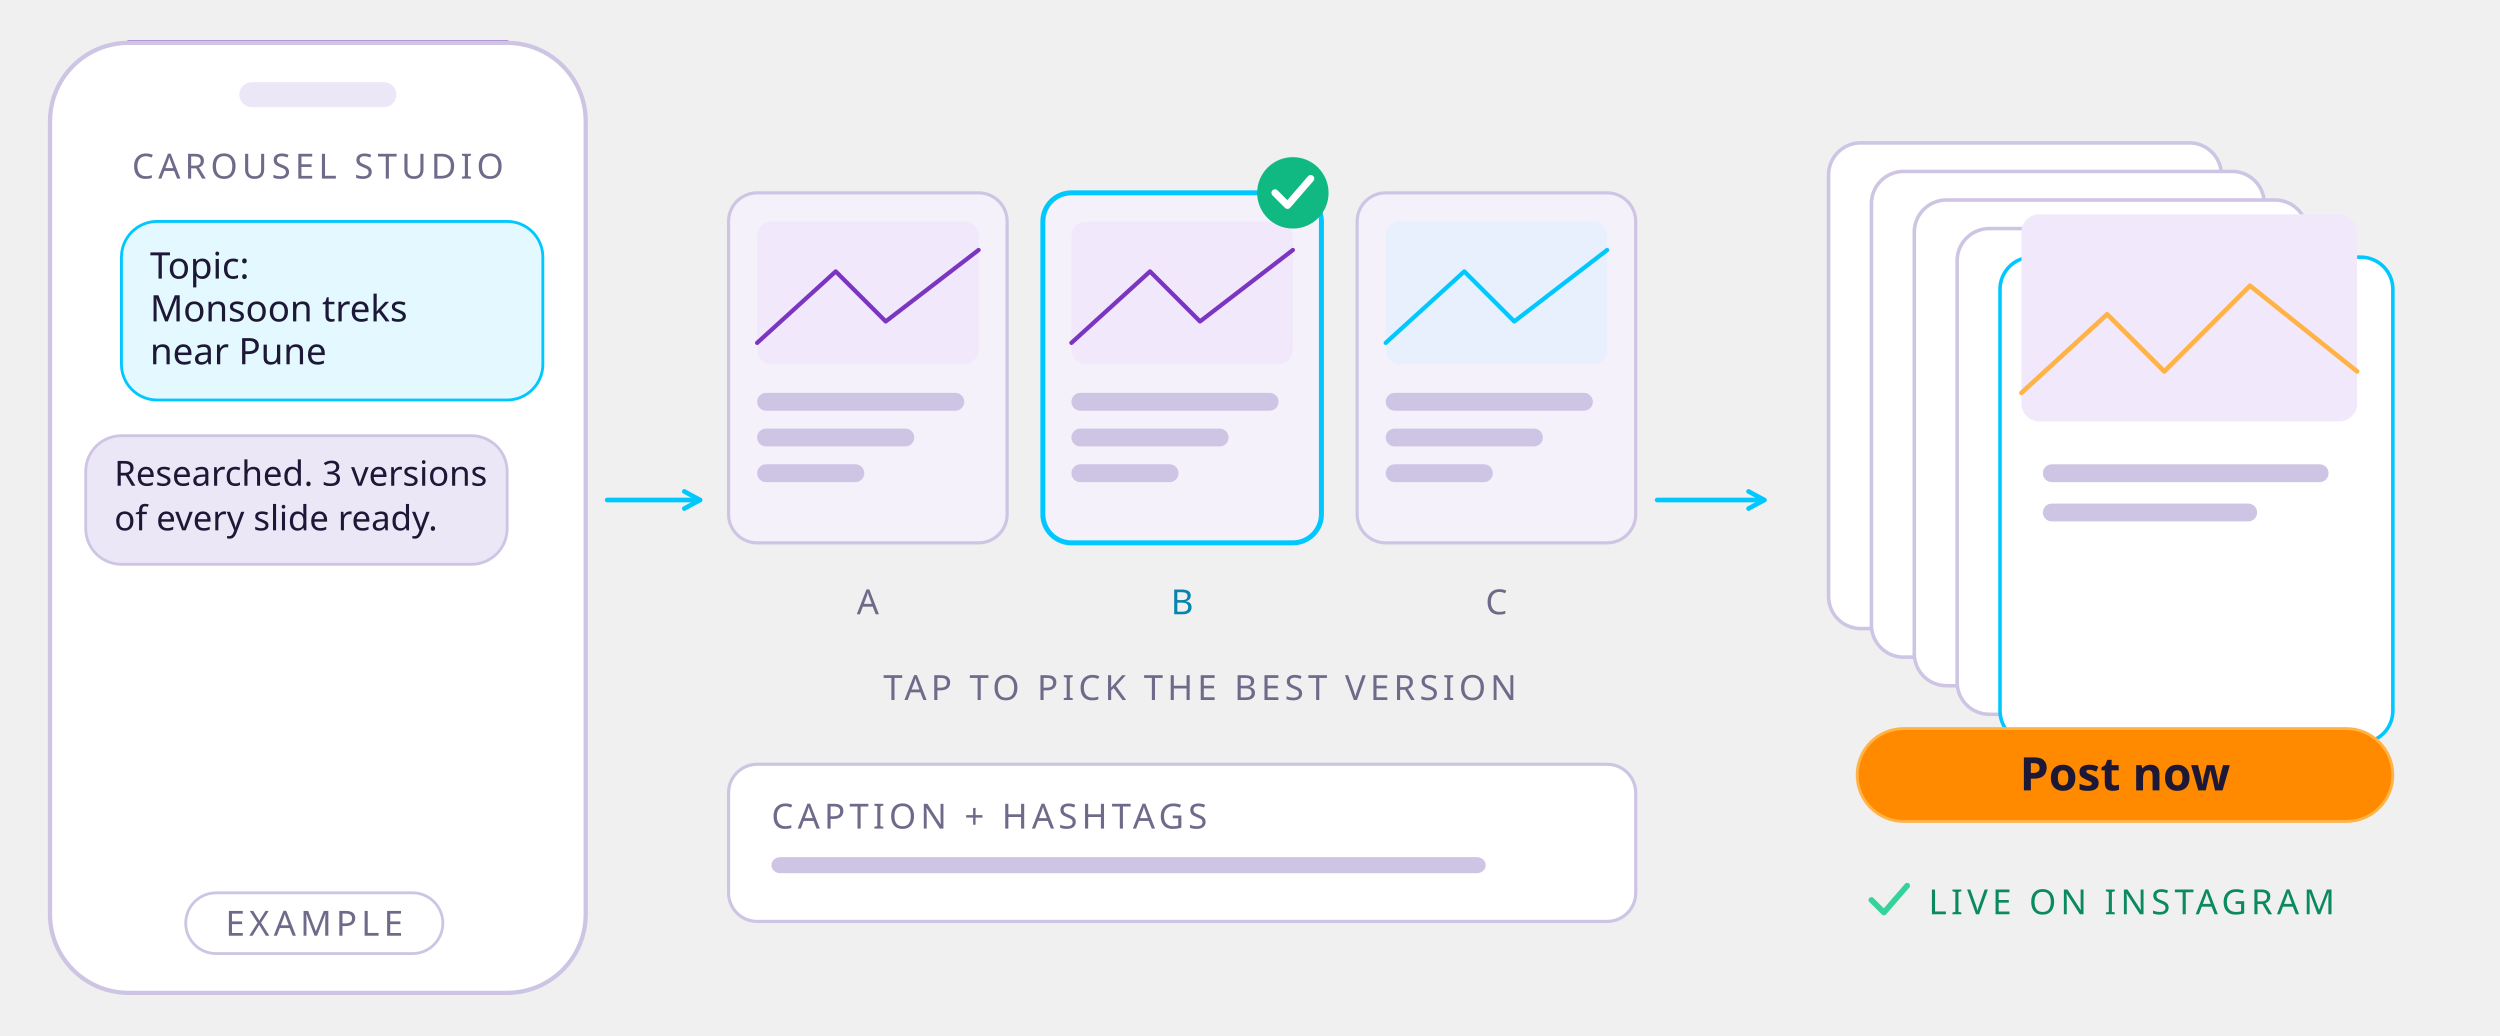
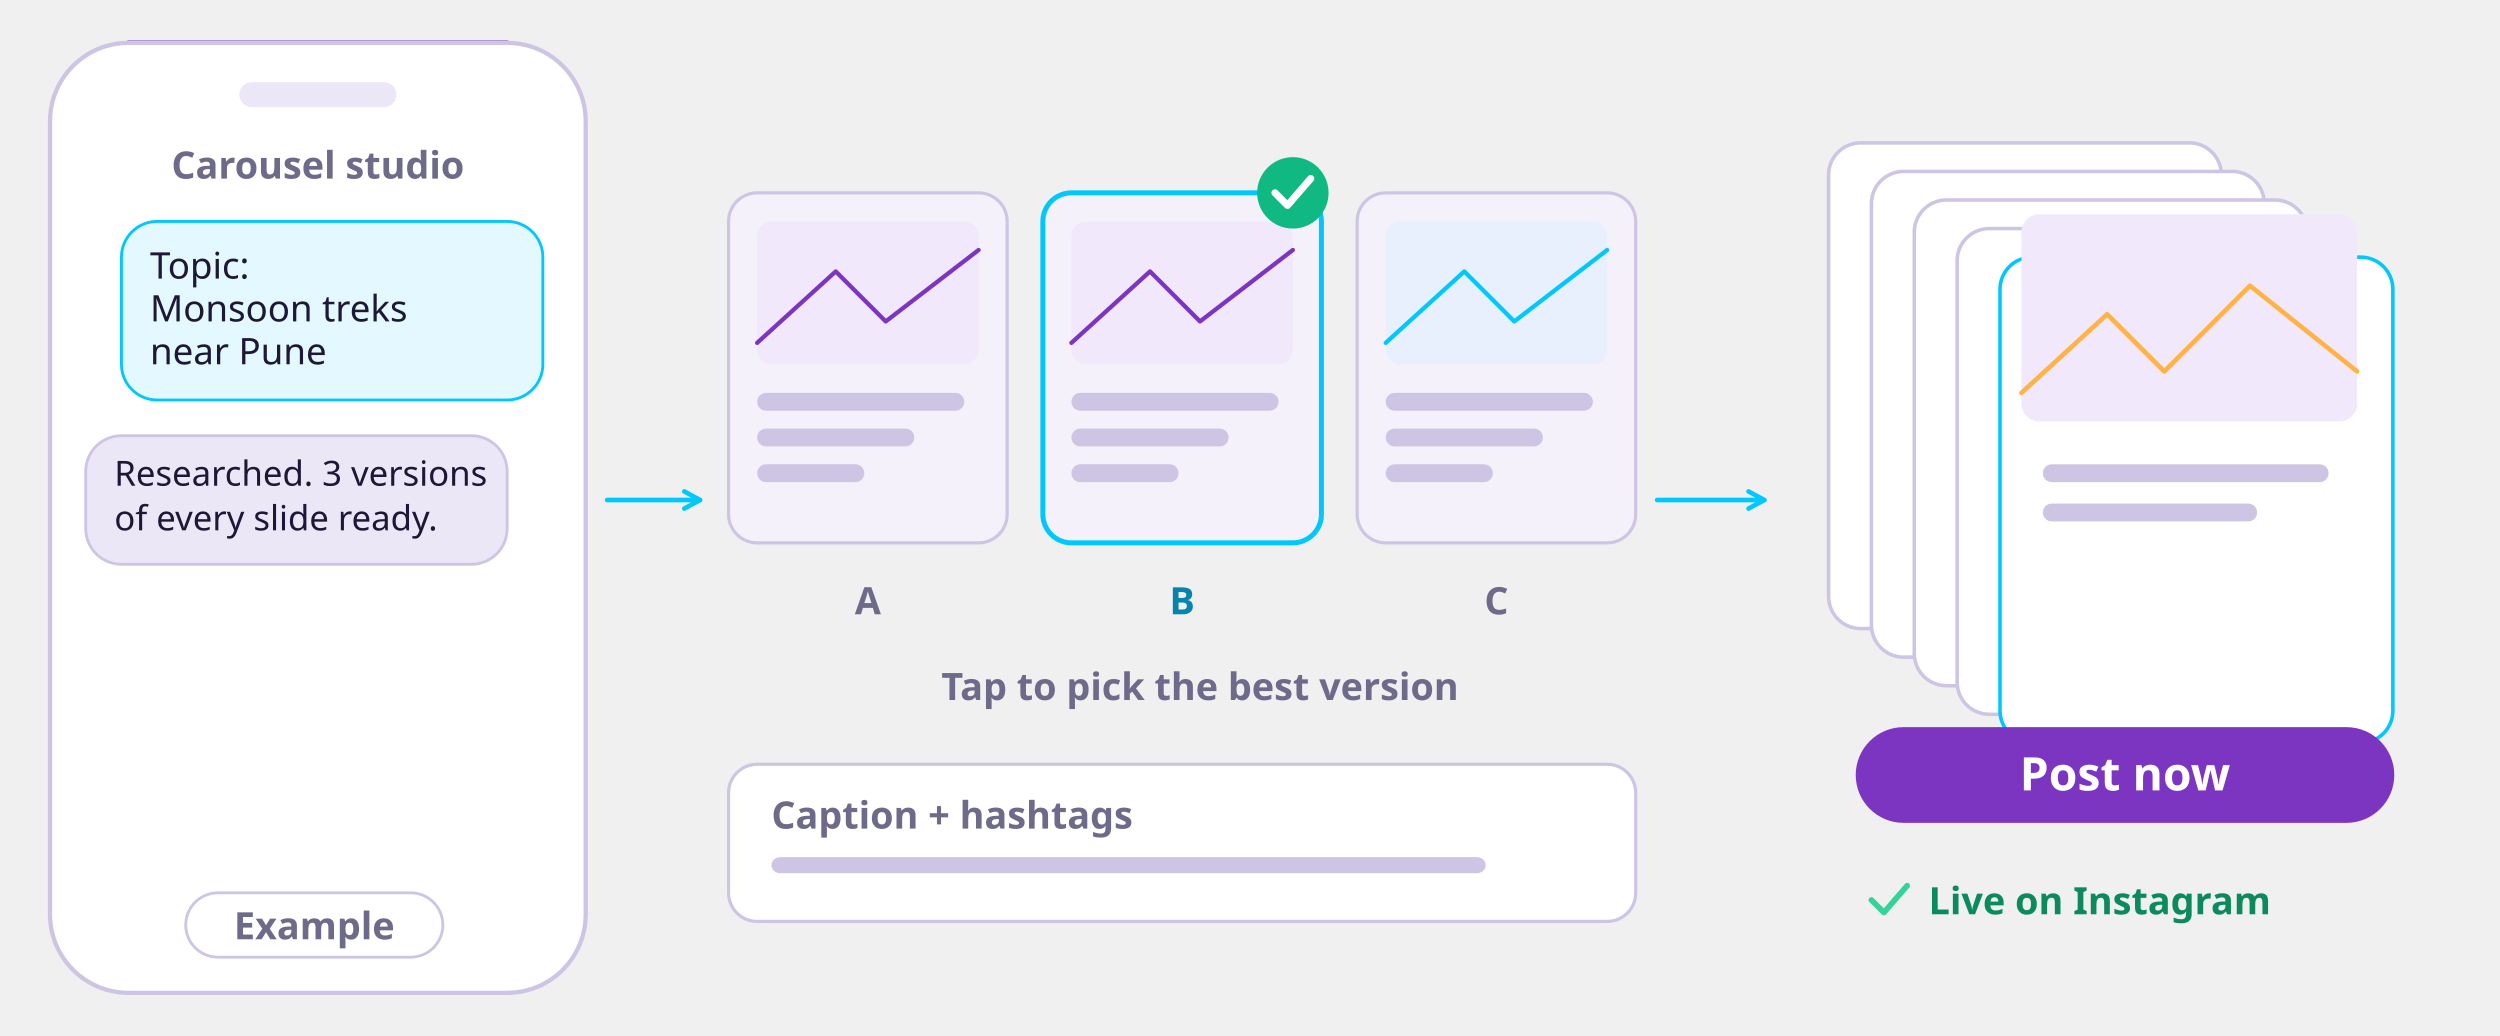
<svg xmlns="http://www.w3.org/2000/svg" viewBox="0 0 700 290" role="img" fill="none">
  <defs />
  <path d="M36 12 H142" stroke="#8849C7" stroke-width="1.4" fill="none" stroke-linecap="round" stroke-linejoin="round" />
  <rect x="14" y="12" width="150" height="266" rx="22" fill="#FFFFFF" stroke="#CEC5E4" stroke-width="1.2" />
  <rect x="19" y="17" width="140" height="256" rx="18" fill="#FFFFFF" />
  <rect x="67.0" y="23" width="44" height="7" rx="3.5" fill="#ECE7F7" />
-   <text x="89" y="50" font-family="JetBrains Mono" font-size="9.72" font-weight="500" fill="#6E6A8A" text-anchor="middle" letter-spacing="1.2">CAROUSEL STUDIO</text>
+   <text x="89" y="50" font-family="DM Sans" font-size="10.58" font-weight="600" fill="#6E6A8A" text-anchor="middle">Carousel studio</text>
  <rect x="34" y="62" width="118" height="50" rx="10" fill="#E4F8FF" stroke="#00C8FF" stroke-width="0.8" />
  <text x="42" y="78" font-family="DM Sans" font-size="10.26" font-weight="400" fill="#1C1836" text-anchor="start">Topic:</text>
  <text x="42" y="90" font-family="DM Sans" font-size="10.26" font-weight="400" fill="#1C1836" text-anchor="start">Monsoon treks</text>
  <text x="42" y="102" font-family="DM Sans" font-size="10.26" font-weight="400" fill="#1C1836" text-anchor="start">near Pune</text>
  <rect x="24" y="122" width="118" height="36" rx="10" fill="#ECE7F7" stroke="#CEC5E4" stroke-width="0.8" />
  <text x="32" y="136.0" font-family="DM Sans" font-size="9.72" font-weight="400" fill="#1C1836" text-anchor="start">Researched. 3 versions</text>
  <text x="32" y="148.5" font-family="DM Sans" font-size="9.72" font-weight="400" fill="#1C1836" text-anchor="start">of every slide ready.</text>
-   <rect x="52" y="250" width="72" height="17" rx="8.5" fill="#FFFFFF" stroke="#CEC5E4" stroke-width="0.8" />
-   <text x="88" y="262" font-family="JetBrains Mono" font-size="9.72" font-weight="500" fill="#6E6A8A" text-anchor="middle" letter-spacing="1.2">EXAMPLE</text>
+   <rect x="52" y="250" width="72" height="18" rx="9" fill="#FFFFFF" stroke="#CEC5E4" stroke-width="0.8" />
+   <text x="88" y="263" font-family="DM Sans" font-size="10.58" font-weight="600" fill="#6E6A8A" text-anchor="middle">Example</text>
  <line x1="170" y1="140" x2="196" y2="140" stroke="#00C8FF" stroke-width="1.3" stroke-linecap="round" />
  <path d="M191.6 142.4 L196 140 L191.6 137.6" stroke="#00C8FF" stroke-width="1.3" fill="none" stroke-linecap="round" stroke-linejoin="round" />
  <rect x="204" y="54" width="78" height="98" rx="8" fill="#F4F1FB" stroke="#CEC5E4" stroke-width="0.9" />
  <rect x="212" y="62" width="62" height="40" rx="4" fill="#F1E9FB" />
  <path d="M212 96 L234 76 L248 90 L274 70" stroke="#7B35C1" stroke-width="1.2" fill="none" stroke-linecap="round" stroke-linejoin="round" />
  <rect x="212" y="110" width="58" height="5" rx="2.5" fill="#CEC5E4" />
  <rect x="212" y="120" width="44" height="5" rx="2.5" fill="#CEC5E4" />
  <rect x="212" y="130" width="30" height="5" rx="2.5" fill="#CEC5E4" />
-   <text x="243" y="172" font-family="JetBrains Mono" font-size="9.72" font-weight="500" fill="#6E6A8A" text-anchor="middle" letter-spacing="1.2">A</text>
+   <text x="243" y="172" font-family="DM Sans" font-size="10.58" font-weight="600" fill="#6E6A8A" text-anchor="middle">A</text>
  <rect x="292" y="54" width="78" height="98" rx="8" fill="#F4F1FB" stroke="#00C8FF" stroke-width="1.4" />
  <rect x="300" y="62" width="62" height="40" rx="4" fill="#F1E9FB" />
  <path d="M300 96 L322 76 L336 90 L362 70" stroke="#7B35C1" stroke-width="1.2" fill="none" stroke-linecap="round" stroke-linejoin="round" />
  <rect x="300" y="110" width="58" height="5" rx="2.5" fill="#CEC5E4" />
  <rect x="300" y="120" width="44" height="5" rx="2.5" fill="#CEC5E4" />
  <rect x="300" y="130" width="30" height="5" rx="2.5" fill="#CEC5E4" />
-   <text x="331" y="172" font-family="JetBrains Mono" font-size="9.72" font-weight="500" fill="#0784AD" text-anchor="middle" letter-spacing="1.2">B</text>
+   <text x="331" y="172" font-family="DM Sans" font-size="10.58" font-weight="600" fill="#0784AD" text-anchor="middle">B</text>
  <circle cx="362" cy="54" r="10" fill="#10B981" />
  <path d="M357 54.0 l3.5 3.5 l6.5 -7.5" stroke="#FFFFFF" stroke-width="2" fill="none" stroke-linecap="round" stroke-linejoin="round" />
  <rect x="380" y="54" width="78" height="98" rx="8" fill="#F4F1FB" stroke="#CEC5E4" stroke-width="0.9" />
  <rect x="388" y="62" width="62" height="40" rx="4" fill="#E7F0FC" />
  <path d="M388 96 L410 76 L424 90 L450 70" stroke="#00C8FF" stroke-width="1.2" fill="none" stroke-linecap="round" stroke-linejoin="round" />
  <rect x="388" y="110" width="58" height="5" rx="2.5" fill="#CEC5E4" />
  <rect x="388" y="120" width="44" height="5" rx="2.5" fill="#CEC5E4" />
  <rect x="388" y="130" width="30" height="5" rx="2.5" fill="#CEC5E4" />
-   <text x="419" y="172" font-family="JetBrains Mono" font-size="9.72" font-weight="500" fill="#6E6A8A" text-anchor="middle" letter-spacing="1.2">C</text>
-   <text x="336" y="196" font-family="JetBrains Mono" font-size="9.72" font-weight="500" fill="#6E6A8A" text-anchor="middle" letter-spacing="1.2">TAP TO PICK THE BEST VERSION</text>
+   <text x="419" y="172" font-family="DM Sans" font-size="10.58" font-weight="600" fill="#6E6A8A" text-anchor="middle">C</text>
+   <text x="336" y="196" font-family="DM Sans" font-size="10.58" font-weight="600" fill="#6E6A8A" text-anchor="middle">Tap to pick the best version</text>
  <rect x="204" y="214" width="254" height="44" rx="8" fill="#FFFFFF" stroke="#CEC5E4" stroke-width="0.9" />
-   <text x="216" y="232" font-family="JetBrains Mono" font-size="9.72" font-weight="500" fill="#6E6A8A" text-anchor="start" letter-spacing="1.2">CAPTION + HASHTAGS</text>
+   <text x="216" y="232" font-family="DM Sans" font-size="10.58" font-weight="600" fill="#6E6A8A" text-anchor="start">Caption + hashtags</text>
  <rect x="216" y="240" width="200" height="4.5" rx="2.5" fill="#CEC5E4" />
  <line x1="464" y1="140" x2="494" y2="140" stroke="#00C8FF" stroke-width="1.3" stroke-linecap="round" />
  <path d="M489.6 142.4 L494 140 L489.6 137.6" stroke="#00C8FF" stroke-width="1.3" fill="none" stroke-linecap="round" stroke-linejoin="round" />
  <rect x="512" y="40" width="110" height="136" rx="9" fill="#FFFFFF" stroke="#CEC5E4" stroke-width="1" />
  <rect x="524" y="48" width="110" height="136" rx="9" fill="#FFFFFF" stroke="#CEC5E4" stroke-width="1" />
  <rect x="536" y="56" width="110" height="136" rx="9" fill="#FFFFFF" stroke="#CEC5E4" stroke-width="1" />
  <rect x="548" y="64" width="110" height="136" rx="9" fill="#FFFFFF" stroke="#CEC5E4" stroke-width="1" />
  <rect x="560" y="72" width="110" height="136" rx="9" fill="#FFFFFF" stroke="#00C8FF" stroke-width="1" />
  <rect x="566" y="60" width="94" height="58" rx="5" fill="#F1E9FB" />
  <path d="M566 110 L590 88 L606 104 L630 80 L660 104" stroke="#FFB347" stroke-width="1.3" fill="none" stroke-linecap="round" stroke-linejoin="round" />
  <rect x="572" y="130" width="80" height="5" rx="2.5" fill="#CEC5E4" />
  <rect x="572" y="141" width="60" height="5" rx="2.5" fill="#CEC5E4" />
-   <rect x="520" y="204" width="150" height="26" rx="13.0" fill="#FF8A00" stroke="#FFB347" stroke-width="0.8" />
-   <text x="595.0" y="221.32" font-family="Oxanium, DM Sans" font-size="12.96" font-weight="700" fill="#1C1836" text-anchor="middle">Post now</text>
+   <rect x="520" y="204" width="150" height="26" rx="13.0" fill="#7B35C1" stroke="#7B35C1" stroke-width="0.8" />
+   <text x="595.0" y="221.32" font-family="Oxanium, DM Sans" font-size="12.96" font-weight="700" fill="#FFFFFF" text-anchor="middle">Post now</text>
  <path d="M524 252.0 l3.5 3.5 l6.5 -7.5" stroke="#34D399" stroke-width="1.6" fill="none" stroke-linecap="round" stroke-linejoin="round" />
-   <text x="540" y="256" font-family="JetBrains Mono" font-size="9.72" font-weight="500" fill="#0B8A5E" text-anchor="start" letter-spacing="1.2">LIVE ON INSTAGRAM</text>
+   <text x="540" y="256" font-family="DM Sans" font-size="10.58" font-weight="600" fill="#0B8A5E" text-anchor="start">Live on Instagram</text>
</svg>
